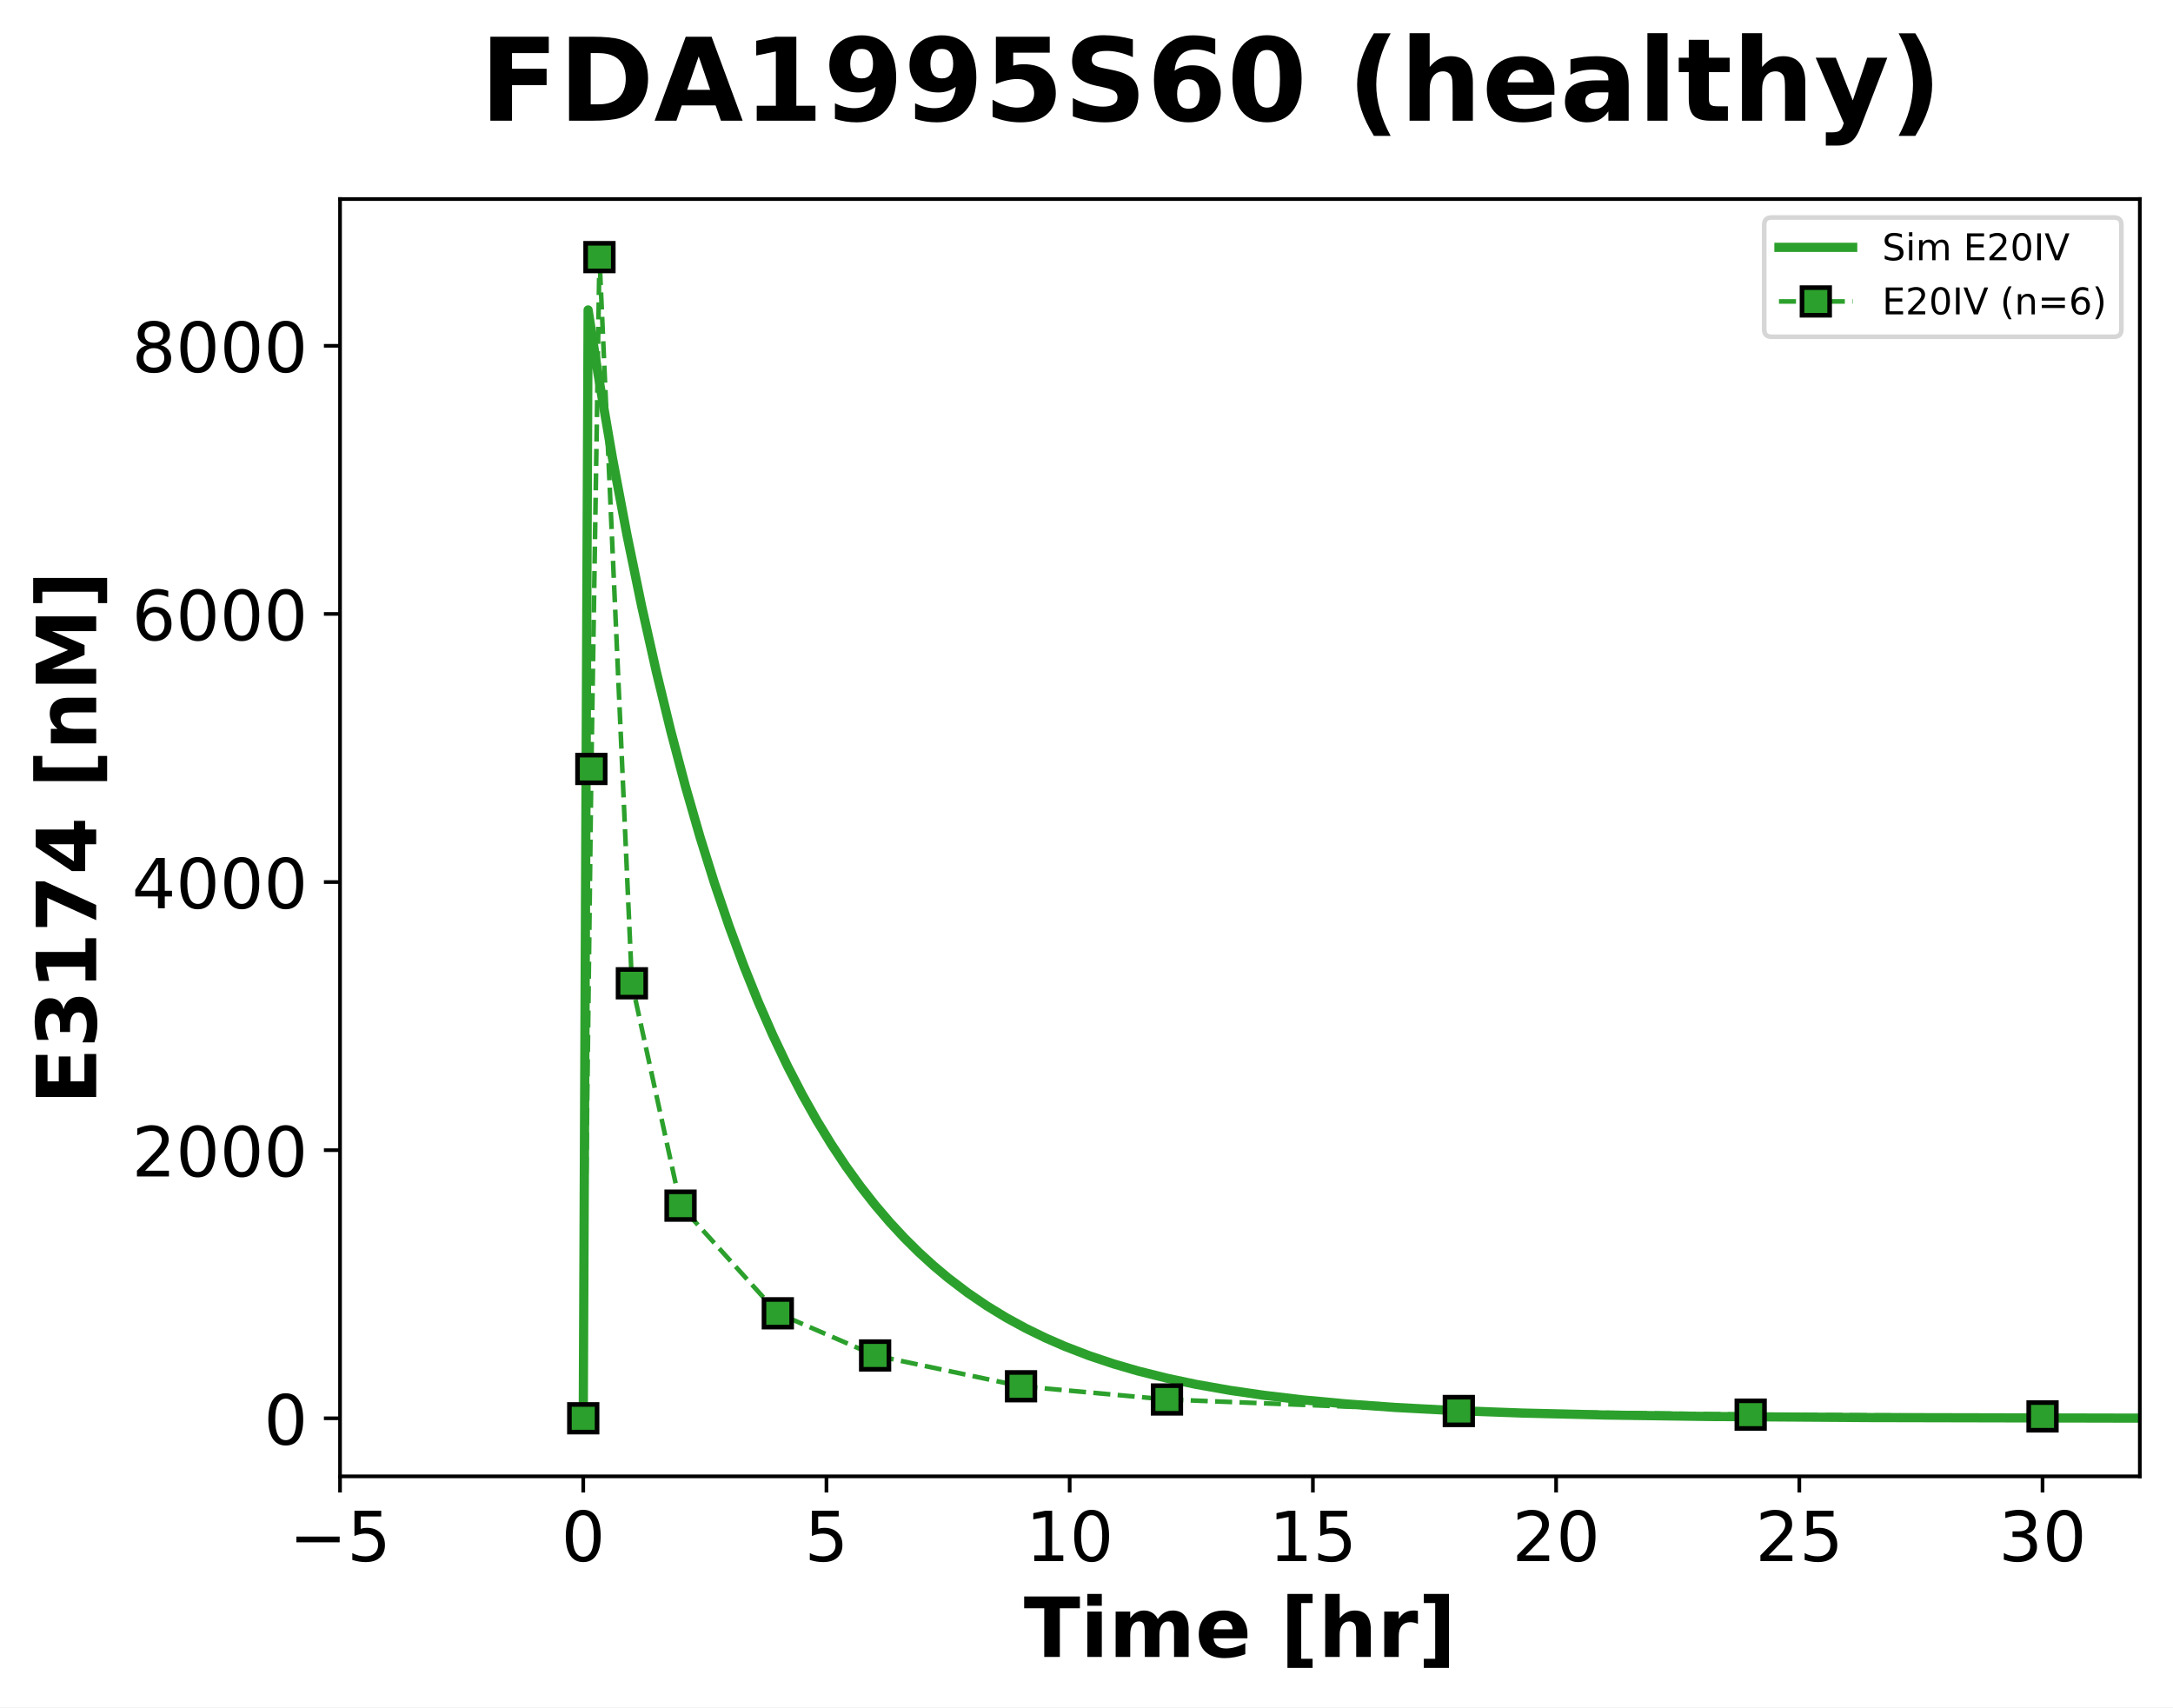
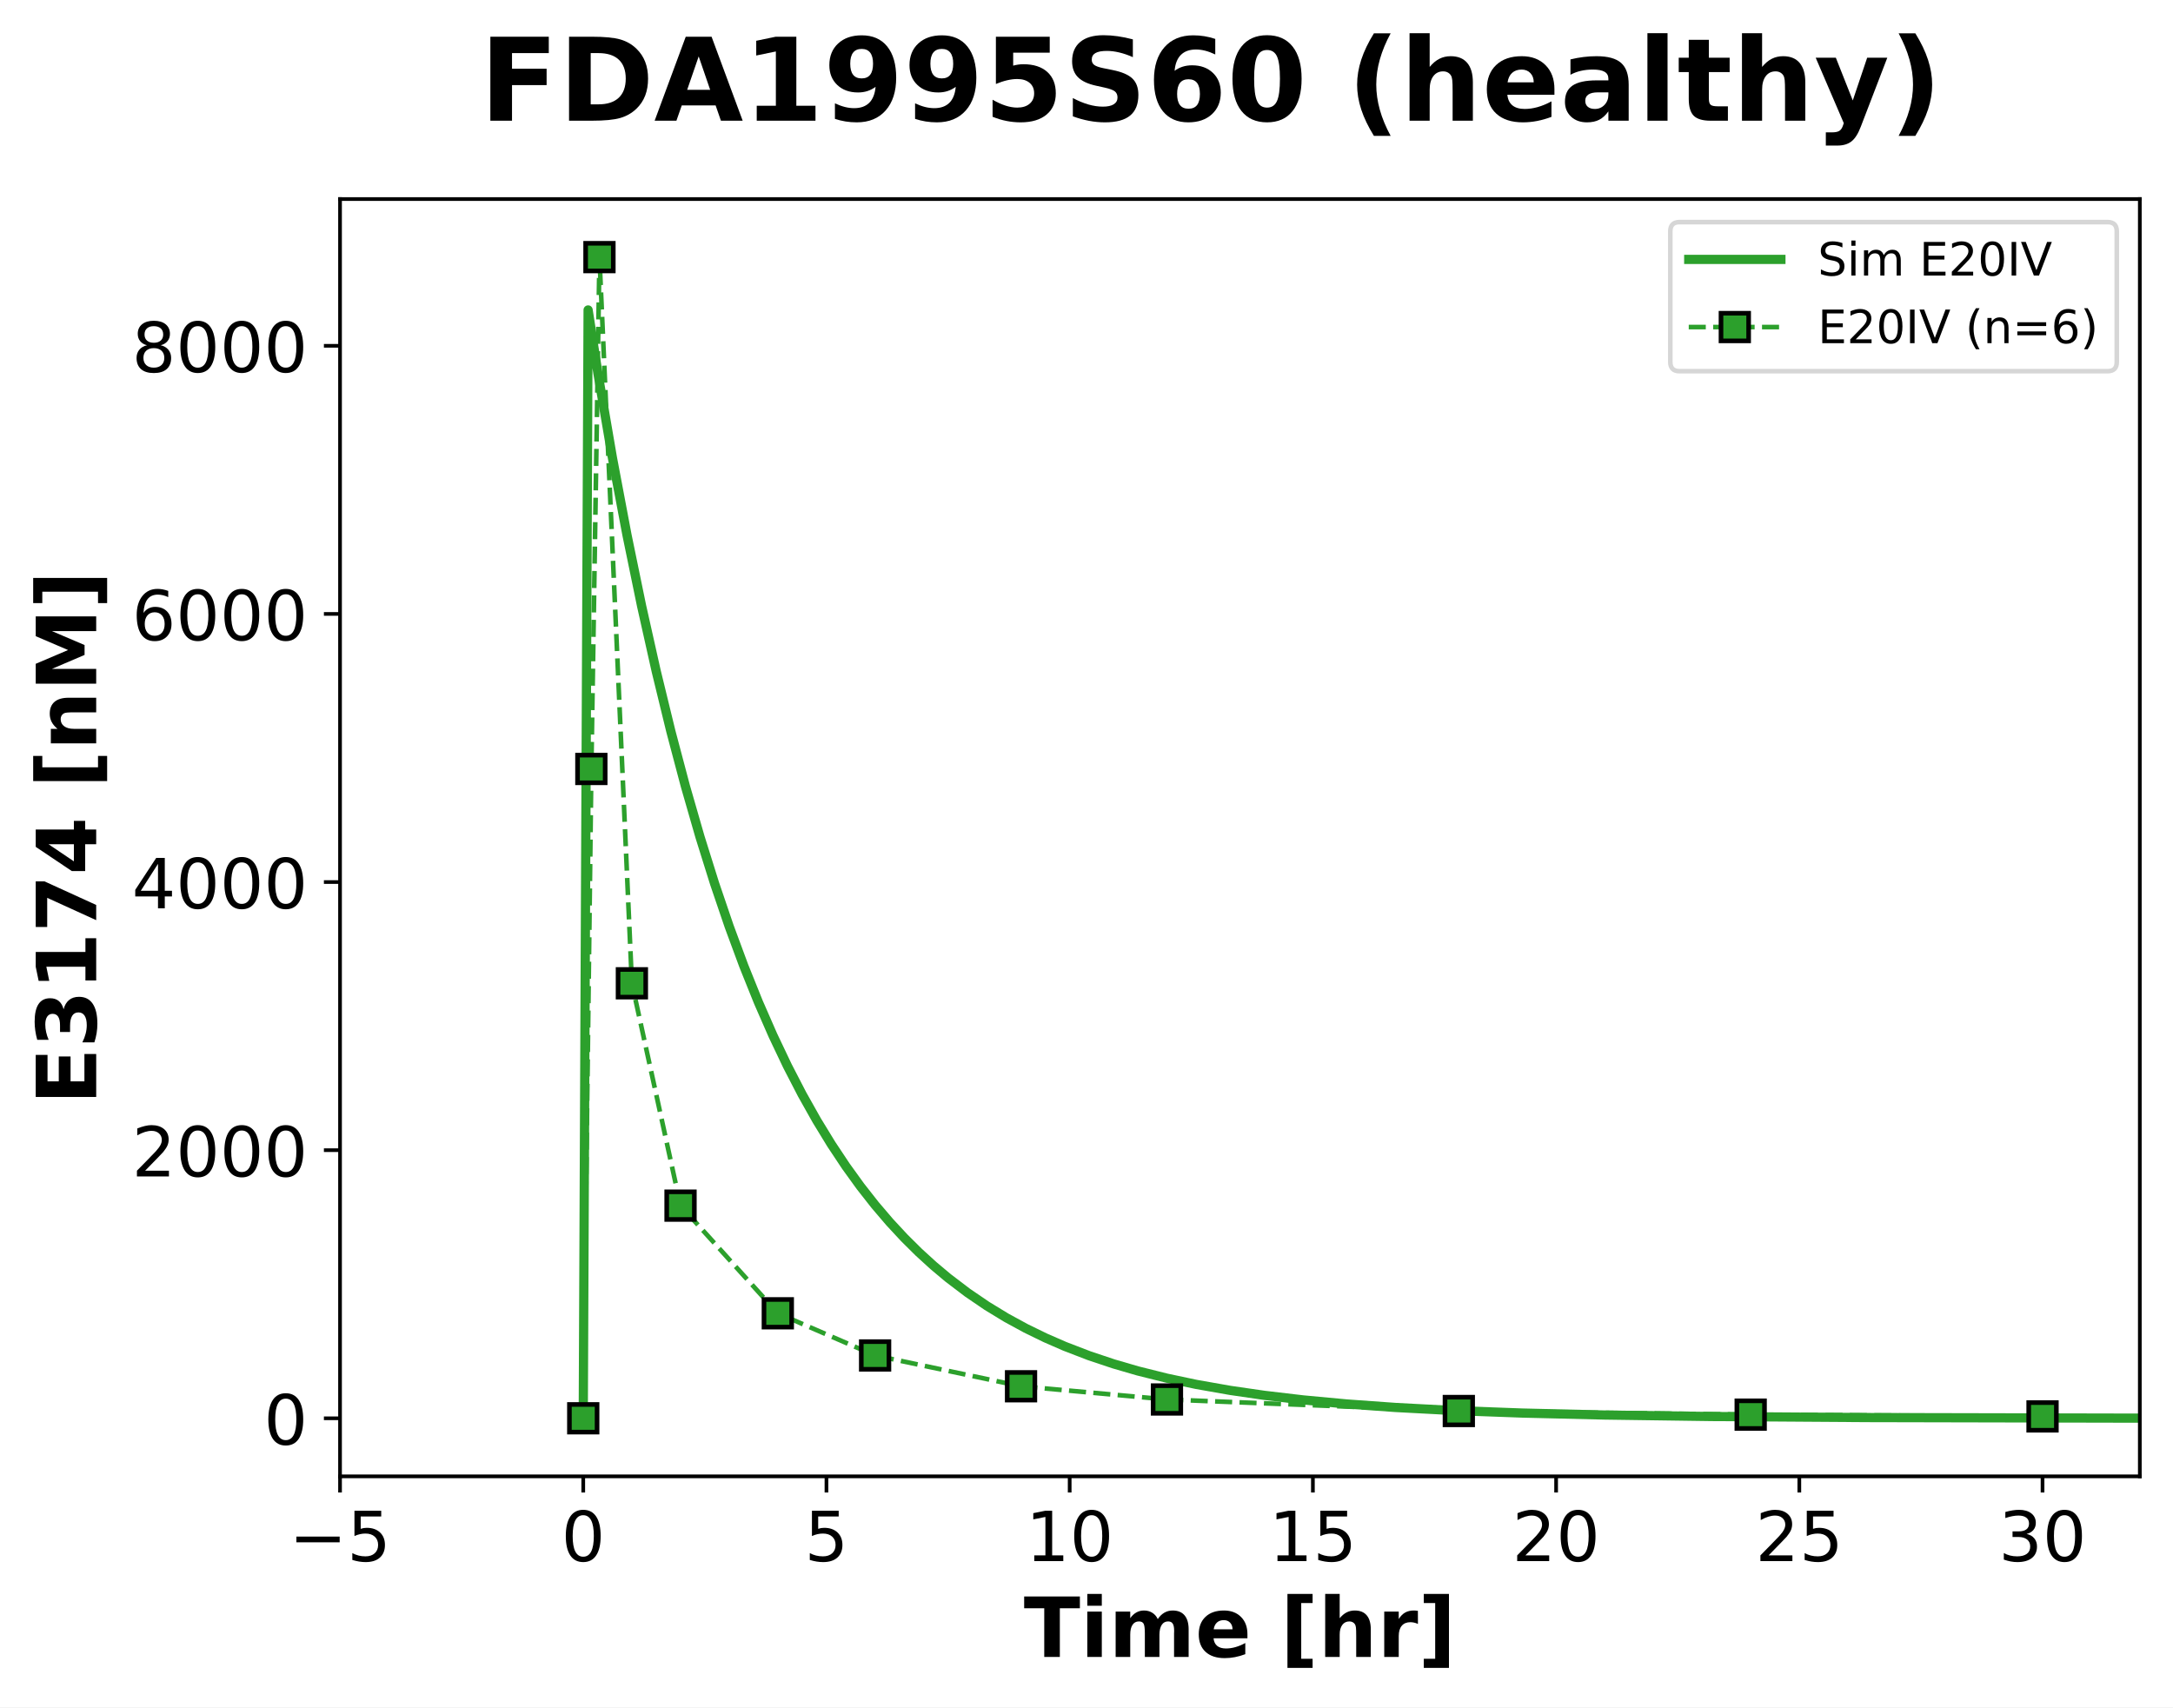
<svg xmlns="http://www.w3.org/2000/svg" xmlns:xlink="http://www.w3.org/1999/xlink" width="471.596pt" height="370.538pt" viewBox="0 0 471.596 370.538" version="1.1">
  <defs>
    <style type="text/css">*{stroke-linejoin: round; stroke-linecap: butt}</style>
  </defs>
  <g id="figure_1">
    <g id="patch_1">
      <path d="M 0 370.538  L 471.596 370.538  L 471.596 0  L 0 0  z " style="fill: #ffffff" />
    </g>
    <g id="axes_1">
      <g id="patch_2">
        <path d="M 73.796 320.4  L 464.396 320.4  L 464.396 43.2  L 73.796 43.2  z " style="fill: #ffffff" />
      </g>
      <g id="matplotlib.axis_1">
        <g id="xtick_1">
          <g id="line2d_1">
            <defs>
-               <path id="mca0efa3eff" d="M 0 0  L 0 3.5  " style="stroke: #000000; stroke-width: 0.8" />
-             </defs>
-             <g>
-               <use xlink:href="#mca0efa3eff" x="73.796" y="320.4" style="stroke: #000000; stroke-width: 0.8" />
+               <path id="m8600e0902e" d="M 0 0  L 0 3.5  " style="stroke: #000000; stroke-width: 0.8" />
+             </defs>
+             <g>
+               <use xlink:href="#m8600e0902e" x="73.796" y="320.4" style="stroke: #000000; stroke-width: 0.8" />
            </g>
          </g>
          <g id="text_1">
            <g transform="translate(62.73898 338.7977) scale(0.15 -0.15)">
              <defs>
                <path id="DejaVuSans-2212" d="M 678 2272  L 4684 2272  L 4684 1741  L 678 1741  L 678 2272  z " transform="scale(0.015625)" />
                <path id="DejaVuSans-35" d="M 691 4666  L 3169 4666  L 3169 4134  L 1269 4134  L 1269 2991  Q 1406 3038 1543 3061  Q 1681 3084 1819 3084  Q 2600 3084 3056 2656  Q 3513 2228 3513 1497  Q 3513 744 3044 326  Q 2575 -91 1722 -91  Q 1428 -91 1123 -41  Q 819 9 494 109  L 494 744  Q 775 591 1075 516  Q 1375 441 1709 441  Q 2250 441 2565 725  Q 2881 1009 2881 1497  Q 2881 1984 2565 2268  Q 2250 2553 1709 2553  Q 1456 2553 1204 2497  Q 953 2441 691 2322  L 691 4666  z " transform="scale(0.015625)" />
              </defs>
              <use xlink:href="#DejaVuSans-2212" />
              <use xlink:href="#DejaVuSans-35" transform="translate(83.78906 0)" />
            </g>
          </g>
        </g>
        <g id="xtick_2">
          <g id="line2d_2">
            <g>
-               <use xlink:href="#mca0efa3eff" x="126.579" y="320.4" style="stroke: #000000; stroke-width: 0.8" />
+               <use xlink:href="#m8600e0902e" x="126.579" y="320.4" style="stroke: #000000; stroke-width: 0.8" />
            </g>
          </g>
          <g id="text_2">
            <g transform="translate(121.8075 338.7977) scale(0.15 -0.15)">
              <defs>
                <path id="DejaVuSans-30" d="M 2034 4250  Q 1547 4250 1301 3770  Q 1056 3291 1056 2328  Q 1056 1369 1301 889  Q 1547 409 2034 409  Q 2525 409 2770 889  Q 3016 1369 3016 2328  Q 3016 3291 2770 3770  Q 2525 4250 2034 4250  z M 2034 4750  Q 2819 4750 3233 4129  Q 3647 3509 3647 2328  Q 3647 1150 3233 529  Q 2819 -91 2034 -91  Q 1250 -91 836 529  Q 422 1150 422 2328  Q 422 3509 836 4129  Q 1250 4750 2034 4750  z " transform="scale(0.015625)" />
              </defs>
              <use xlink:href="#DejaVuSans-30" />
            </g>
          </g>
        </g>
        <g id="xtick_3">
          <g id="line2d_3">
            <g>
-               <use xlink:href="#mca0efa3eff" x="179.363" y="320.4" style="stroke: #000000; stroke-width: 0.8" />
+               <use xlink:href="#m8600e0902e" x="179.363" y="320.4" style="stroke: #000000; stroke-width: 0.8" />
            </g>
          </g>
          <g id="text_3">
            <g transform="translate(174.5913 338.7977) scale(0.15 -0.15)">
              <use xlink:href="#DejaVuSans-35" />
            </g>
          </g>
        </g>
        <g id="xtick_4">
          <g id="line2d_4">
            <g>
-               <use xlink:href="#mca0efa3eff" x="232.147" y="320.4" style="stroke: #000000; stroke-width: 0.8" />
+               <use xlink:href="#m8600e0902e" x="232.147" y="320.4" style="stroke: #000000; stroke-width: 0.8" />
            </g>
          </g>
          <g id="text_4">
            <g transform="translate(222.6032 338.7977) scale(0.15 -0.15)">
              <defs>
                <path id="DejaVuSans-31" d="M 794 531  L 1825 531  L 1825 4091  L 703 3866  L 703 4441  L 1819 4666  L 2450 4666  L 2450 531  L 3481 531  L 3481 0  L 794 0  L 794 531  z " transform="scale(0.015625)" />
              </defs>
              <use xlink:href="#DejaVuSans-31" />
              <use xlink:href="#DejaVuSans-30" transform="translate(63.62305 0)" />
            </g>
          </g>
        </g>
        <g id="xtick_5">
          <g id="line2d_5">
            <g>
-               <use xlink:href="#mca0efa3eff" x="284.931" y="320.4" style="stroke: #000000; stroke-width: 0.8" />
+               <use xlink:href="#m8600e0902e" x="284.931" y="320.4" style="stroke: #000000; stroke-width: 0.8" />
            </g>
          </g>
          <g id="text_5">
            <g transform="translate(275.387 338.7977) scale(0.15 -0.15)">
              <use xlink:href="#DejaVuSans-31" />
              <use xlink:href="#DejaVuSans-35" transform="translate(63.62305 0)" />
            </g>
          </g>
        </g>
        <g id="xtick_6">
          <g id="line2d_6">
            <g>
-               <use xlink:href="#mca0efa3eff" x="337.715" y="320.4" style="stroke: #000000; stroke-width: 0.8" />
+               <use xlink:href="#m8600e0902e" x="337.715" y="320.4" style="stroke: #000000; stroke-width: 0.8" />
            </g>
          </g>
          <g id="text_6">
            <g transform="translate(328.1708 338.7977) scale(0.15 -0.15)">
              <defs>
                <path id="DejaVuSans-32" d="M 1228 531  L 3431 531  L 3431 0  L 469 0  L 469 531  Q 828 903 1448 1529  Q 2069 2156 2228 2338  Q 2531 2678 2651 2914  Q 2772 3150 2772 3378  Q 2772 3750 2511 3984  Q 2250 4219 1831 4219  Q 1534 4219 1204 4116  Q 875 4013 500 3803  L 500 4441  Q 881 4594 1212 4672  Q 1544 4750 1819 4750  Q 2544 4750 2975 4387  Q 3406 4025 3406 3419  Q 3406 3131 3298 2873  Q 3191 2616 2906 2266  Q 2828 2175 2409 1742  Q 1991 1309 1228 531  z " transform="scale(0.015625)" />
              </defs>
              <use xlink:href="#DejaVuSans-32" />
              <use xlink:href="#DejaVuSans-30" transform="translate(63.62305 0)" />
            </g>
          </g>
        </g>
        <g id="xtick_7">
          <g id="line2d_7">
            <g>
-               <use xlink:href="#mca0efa3eff" x="390.498" y="320.4" style="stroke: #000000; stroke-width: 0.8" />
+               <use xlink:href="#m8600e0902e" x="390.498" y="320.4" style="stroke: #000000; stroke-width: 0.8" />
            </g>
          </g>
          <g id="text_7">
            <g transform="translate(380.9546 338.7977) scale(0.15 -0.15)">
              <use xlink:href="#DejaVuSans-32" />
              <use xlink:href="#DejaVuSans-35" transform="translate(63.62305 0)" />
            </g>
          </g>
        </g>
        <g id="xtick_8">
          <g id="line2d_8">
            <g>
-               <use xlink:href="#mca0efa3eff" x="443.282" y="320.4" style="stroke: #000000; stroke-width: 0.8" />
+               <use xlink:href="#m8600e0902e" x="443.282" y="320.4" style="stroke: #000000; stroke-width: 0.8" />
            </g>
          </g>
          <g id="text_8">
            <g transform="translate(433.7384 338.7977) scale(0.15 -0.15)">
              <defs>
                <path id="DejaVuSans-33" d="M 2597 2516  Q 3050 2419 3304 2112  Q 3559 1806 3559 1356  Q 3559 666 3084 287  Q 2609 -91 1734 -91  Q 1441 -91 1130 -33  Q 819 25 488 141  L 488 750  Q 750 597 1062 519  Q 1375 441 1716 441  Q 2309 441 2620 675  Q 2931 909 2931 1356  Q 2931 1769 2642 2001  Q 2353 2234 1838 2234  L 1294 2234  L 1294 2753  L 1863 2753  Q 2328 2753 2575 2939  Q 2822 3125 2822 3475  Q 2822 3834 2567 4026  Q 2313 4219 1838 4219  Q 1578 4219 1281 4162  Q 984 4106 628 3988  L 628 4550  Q 988 4650 1302 4700  Q 1616 4750 1894 4750  Q 2613 4750 3031 4423  Q 3450 4097 3450 3541  Q 3450 3153 3228 2886  Q 3006 2619 2597 2516  z " transform="scale(0.015625)" />
              </defs>
              <use xlink:href="#DejaVuSans-33" />
              <use xlink:href="#DejaVuSans-30" transform="translate(63.62305 0)" />
            </g>
          </g>
        </g>
        <g id="text_9">
          <g transform="translate(222.1831 359.5944) scale(0.18 -0.18)">
            <defs>
              <path id="DejaVuSans-Bold-54" d="M 31 4666  L 4331 4666  L 4331 3756  L 2784 3756  L 2784 0  L 1581 0  L 1581 3756  L 31 3756  L 31 4666  z " transform="scale(0.015625)" />
              <path id="DejaVuSans-Bold-69" d="M 538 3500  L 1656 3500  L 1656 0  L 538 0  L 538 3500  z M 538 4863  L 1656 4863  L 1656 3950  L 538 3950  L 538 4863  z " transform="scale(0.015625)" />
              <path id="DejaVuSans-Bold-6d" d="M 3781 2919  Q 3994 3244 4286 3414  Q 4578 3584 4928 3584  Q 5531 3584 5847 3212  Q 6163 2841 6163 2131  L 6163 0  L 5038 0  L 5038 1825  Q 5041 1866 5042 1909  Q 5044 1953 5044 2034  Q 5044 2406 4934 2573  Q 4825 2741 4581 2741  Q 4263 2741 4089 2478  Q 3916 2216 3909 1719  L 3909 0  L 2784 0  L 2784 1825  Q 2784 2406 2684 2573  Q 2584 2741 2328 2741  Q 2006 2741 1831 2477  Q 1656 2213 1656 1722  L 1656 0  L 531 0  L 531 3500  L 1656 3500  L 1656 2988  Q 1863 3284 2130 3434  Q 2397 3584 2719 3584  Q 3081 3584 3359 3409  Q 3638 3234 3781 2919  z " transform="scale(0.015625)" />
              <path id="DejaVuSans-Bold-65" d="M 4031 1759  L 4031 1441  L 1416 1441  Q 1456 1047 1700 850  Q 1944 653 2381 653  Q 2734 653 3104 758  Q 3475 863 3866 1075  L 3866 213  Q 3469 63 3072 -14  Q 2675 -91 2278 -91  Q 1328 -91 801 392  Q 275 875 275 1747  Q 275 2603 792 3093  Q 1309 3584 2216 3584  Q 3041 3584 3536 3087  Q 4031 2591 4031 1759  z M 2881 2131  Q 2881 2450 2695 2645  Q 2509 2841 2209 2841  Q 1884 2841 1681 2658  Q 1478 2475 1428 2131  L 2881 2131  z " transform="scale(0.015625)" />
              <path id="DejaVuSans-Bold-20" transform="scale(0.015625)" />
              <path id="DejaVuSans-Bold-5b" d="M 550 4863  L 2491 4863  L 2491 4159  L 1613 4159  L 1613 -141  L 2491 -141  L 2491 -844  L 550 -844  L 550 4863  z " transform="scale(0.015625)" />
              <path id="DejaVuSans-Bold-68" d="M 4056 2131  L 4056 0  L 2931 0  L 2931 347  L 2931 1625  Q 2931 2084 2911 2256  Q 2891 2428 2841 2509  Q 2775 2619 2662 2680  Q 2550 2741 2406 2741  Q 2056 2741 1856 2470  Q 1656 2200 1656 1722  L 1656 0  L 538 0  L 538 4863  L 1656 4863  L 1656 2988  Q 1909 3294 2193 3439  Q 2478 3584 2822 3584  Q 3428 3584 3742 3212  Q 4056 2841 4056 2131  z " transform="scale(0.015625)" />
              <path id="DejaVuSans-Bold-72" d="M 3138 2547  Q 2991 2616 2845 2648  Q 2700 2681 2553 2681  Q 2122 2681 1889 2404  Q 1656 2128 1656 1613  L 1656 0  L 538 0  L 538 3500  L 1656 3500  L 1656 2925  Q 1872 3269 2151 3426  Q 2431 3584 2822 3584  Q 2878 3584 2943 3579  Q 3009 3575 3134 3559  L 3138 2547  z " transform="scale(0.015625)" />
              <path id="DejaVuSans-Bold-5d" d="M 2375 -844  L 434 -844  L 434 -141  L 1313 -141  L 1313 4159  L 434 4159  L 434 4863  L 2375 4863  L 2375 -844  z " transform="scale(0.015625)" />
            </defs>
            <use xlink:href="#DejaVuSans-Bold-54" />
            <use xlink:href="#DejaVuSans-Bold-69" transform="translate(68.21289 0)" />
            <use xlink:href="#DejaVuSans-Bold-6d" transform="translate(102.4902 0)" />
            <use xlink:href="#DejaVuSans-Bold-65" transform="translate(206.6895 0)" />
            <use xlink:href="#DejaVuSans-Bold-20" transform="translate(274.5117 0)" />
            <use xlink:href="#DejaVuSans-Bold-5b" transform="translate(309.3262 0)" />
            <use xlink:href="#DejaVuSans-Bold-68" transform="translate(355.0293 0)" />
            <use xlink:href="#DejaVuSans-Bold-72" transform="translate(426.2207 0)" />
            <use xlink:href="#DejaVuSans-Bold-5d" transform="translate(475.5371 0)" />
          </g>
        </g>
      </g>
      <g id="matplotlib.axis_2">
        <g id="ytick_1">
          <g id="line2d_9">
            <defs>
-               <path id="m6cb254ac04" d="M 0 0  L -3.5 0  " style="stroke: #000000; stroke-width: 0.8" />
-             </defs>
-             <g>
-               <use xlink:href="#m6cb254ac04" x="73.796" y="307.8" style="stroke: #000000; stroke-width: 0.8" />
+               <path id="m97de0de915" d="M 0 0  L -3.5 0  " style="stroke: #000000; stroke-width: 0.8" />
+             </defs>
+             <g>
+               <use xlink:href="#m97de0de915" x="73.796" y="307.8" style="stroke: #000000; stroke-width: 0.8" />
            </g>
          </g>
          <g id="text_10">
            <g transform="translate(57.25187 313.4988) scale(0.15 -0.15)">
              <use xlink:href="#DejaVuSans-30" />
            </g>
          </g>
        </g>
        <g id="ytick_2">
          <g id="line2d_10">
            <g>
-               <use xlink:href="#m6cb254ac04" x="73.796" y="249.612" style="stroke: #000000; stroke-width: 0.8" />
+               <use xlink:href="#m97de0de915" x="73.796" y="249.612" style="stroke: #000000; stroke-width: 0.8" />
            </g>
          </g>
          <g id="text_11">
            <g transform="translate(28.62063 255.3108) scale(0.15 -0.15)">
              <use xlink:href="#DejaVuSans-32" />
              <use xlink:href="#DejaVuSans-30" transform="translate(63.62305 0)" />
              <use xlink:href="#DejaVuSans-30" transform="translate(127.2461 0)" />
              <use xlink:href="#DejaVuSans-30" transform="translate(190.8691 0)" />
            </g>
          </g>
        </g>
        <g id="ytick_3">
          <g id="line2d_11">
            <g>
-               <use xlink:href="#m6cb254ac04" x="73.796" y="191.424" style="stroke: #000000; stroke-width: 0.8" />
+               <use xlink:href="#m97de0de915" x="73.796" y="191.424" style="stroke: #000000; stroke-width: 0.8" />
            </g>
          </g>
          <g id="text_12">
            <g transform="translate(28.62063 197.1228) scale(0.15 -0.15)">
              <defs>
                <path id="DejaVuSans-34" d="M 2419 4116  L 825 1625  L 2419 1625  L 2419 4116  z M 2253 4666  L 3047 4666  L 3047 1625  L 3713 1625  L 3713 1100  L 3047 1100  L 3047 0  L 2419 0  L 2419 1100  L 313 1100  L 313 1709  L 2253 4666  z " transform="scale(0.015625)" />
              </defs>
              <use xlink:href="#DejaVuSans-34" />
              <use xlink:href="#DejaVuSans-30" transform="translate(63.62305 0)" />
              <use xlink:href="#DejaVuSans-30" transform="translate(127.2461 0)" />
              <use xlink:href="#DejaVuSans-30" transform="translate(190.8691 0)" />
            </g>
          </g>
        </g>
        <g id="ytick_4">
          <g id="line2d_12">
            <g>
-               <use xlink:href="#m6cb254ac04" x="73.796" y="133.236" style="stroke: #000000; stroke-width: 0.8" />
+               <use xlink:href="#m97de0de915" x="73.796" y="133.236" style="stroke: #000000; stroke-width: 0.8" />
            </g>
          </g>
          <g id="text_13">
            <g transform="translate(28.62063 138.9348) scale(0.15 -0.15)">
              <defs>
                <path id="DejaVuSans-36" d="M 2113 2584  Q 1688 2584 1439 2293  Q 1191 2003 1191 1497  Q 1191 994 1439 701  Q 1688 409 2113 409  Q 2538 409 2786 701  Q 3034 994 3034 1497  Q 3034 2003 2786 2293  Q 2538 2584 2113 2584  z M 3366 4563  L 3366 3988  Q 3128 4100 2886 4159  Q 2644 4219 2406 4219  Q 1781 4219 1451 3797  Q 1122 3375 1075 2522  Q 1259 2794 1537 2939  Q 1816 3084 2150 3084  Q 2853 3084 3261 2657  Q 3669 2231 3669 1497  Q 3669 778 3244 343  Q 2819 -91 2113 -91  Q 1303 -91 875 529  Q 447 1150 447 2328  Q 447 3434 972 4092  Q 1497 4750 2381 4750  Q 2619 4750 2861 4703  Q 3103 4656 3366 4563  z " transform="scale(0.015625)" />
              </defs>
              <use xlink:href="#DejaVuSans-36" />
              <use xlink:href="#DejaVuSans-30" transform="translate(63.62305 0)" />
              <use xlink:href="#DejaVuSans-30" transform="translate(127.2461 0)" />
              <use xlink:href="#DejaVuSans-30" transform="translate(190.8691 0)" />
            </g>
          </g>
        </g>
        <g id="ytick_5">
          <g id="line2d_13">
            <g>
-               <use xlink:href="#m6cb254ac04" x="73.796" y="75.048" style="stroke: #000000; stroke-width: 0.8" />
+               <use xlink:href="#m97de0de915" x="73.796" y="75.048" style="stroke: #000000; stroke-width: 0.8" />
            </g>
          </g>
          <g id="text_14">
            <g transform="translate(28.62063 80.74683) scale(0.15 -0.15)">
              <defs>
                <path id="DejaVuSans-38" d="M 2034 2216  Q 1584 2216 1326 1975  Q 1069 1734 1069 1313  Q 1069 891 1326 650  Q 1584 409 2034 409  Q 2484 409 2743 651  Q 3003 894 3003 1313  Q 3003 1734 2745 1975  Q 2488 2216 2034 2216  z M 1403 2484  Q 997 2584 770 2862  Q 544 3141 544 3541  Q 544 4100 942 4425  Q 1341 4750 2034 4750  Q 2731 4750 3128 4425  Q 3525 4100 3525 3541  Q 3525 3141 3298 2862  Q 3072 2584 2669 2484  Q 3125 2378 3379 2068  Q 3634 1759 3634 1313  Q 3634 634 3220 271  Q 2806 -91 2034 -91  Q 1263 -91 848 271  Q 434 634 434 1313  Q 434 1759 690 2068  Q 947 2378 1403 2484  z M 1172 3481  Q 1172 3119 1398 2916  Q 1625 2713 2034 2713  Q 2441 2713 2670 2916  Q 2900 3119 2900 3481  Q 2900 3844 2670 4047  Q 2441 4250 2034 4250  Q 1625 4250 1398 4047  Q 1172 3844 1172 3481  z " transform="scale(0.015625)" />
              </defs>
              <use xlink:href="#DejaVuSans-38" />
              <use xlink:href="#DejaVuSans-30" transform="translate(63.62305 0)" />
              <use xlink:href="#DejaVuSans-30" transform="translate(127.2461 0)" />
              <use xlink:href="#DejaVuSans-30" transform="translate(190.8691 0)" />
            </g>
          </g>
        </g>
        <g id="text_15">
          <g transform="translate(20.87719 239.7192) rotate(-90) scale(0.18 -0.18)">
            <defs>
              <path id="DejaVuSans-Bold-45" d="M 588 4666  L 3834 4666  L 3834 3756  L 1791 3756  L 1791 2888  L 3713 2888  L 3713 1978  L 1791 1978  L 1791 909  L 3903 909  L 3903 0  L 588 0  L 588 4666  z " transform="scale(0.015625)" />
              <path id="DejaVuSans-Bold-33" d="M 2981 2516  Q 3453 2394 3698 2092  Q 3944 1791 3944 1325  Q 3944 631 3412 270  Q 2881 -91 1863 -91  Q 1503 -91 1142 -33  Q 781 25 428 141  L 428 1069  Q 766 900 1098 814  Q 1431 728 1753 728  Q 2231 728 2486 893  Q 2741 1059 2741 1369  Q 2741 1688 2480 1852  Q 2219 2016 1709 2016  L 1228 2016  L 1228 2791  L 1734 2791  Q 2188 2791 2409 2933  Q 2631 3075 2631 3366  Q 2631 3634 2415 3781  Q 2200 3928 1806 3928  Q 1516 3928 1219 3862  Q 922 3797 628 3669  L 628 4550  Q 984 4650 1334 4700  Q 1684 4750 2022 4750  Q 2931 4750 3382 4451  Q 3834 4153 3834 3553  Q 3834 3144 3618 2883  Q 3403 2622 2981 2516  z " transform="scale(0.015625)" />
              <path id="DejaVuSans-Bold-31" d="M 750 831  L 1813 831  L 1813 3847  L 722 3622  L 722 4441  L 1806 4666  L 2950 4666  L 2950 831  L 4013 831  L 4013 0  L 750 0  L 750 831  z " transform="scale(0.015625)" />
              <path id="DejaVuSans-Bold-37" d="M 428 4666  L 3944 4666  L 3944 3988  L 2125 0  L 953 0  L 2675 3781  L 428 3781  L 428 4666  z " transform="scale(0.015625)" />
              <path id="DejaVuSans-Bold-34" d="M 2356 3675  L 1038 1722  L 2356 1722  L 2356 3675  z M 2156 4666  L 3494 4666  L 3494 1722  L 4159 1722  L 4159 850  L 3494 850  L 3494 0  L 2356 0  L 2356 850  L 288 850  L 288 1881  L 2156 4666  z " transform="scale(0.015625)" />
              <path id="DejaVuSans-Bold-6e" d="M 4056 2131  L 4056 0  L 2931 0  L 2931 347  L 2931 1631  Q 2931 2084 2911 2256  Q 2891 2428 2841 2509  Q 2775 2619 2662 2680  Q 2550 2741 2406 2741  Q 2056 2741 1856 2470  Q 1656 2200 1656 1722  L 1656 0  L 538 0  L 538 3500  L 1656 3500  L 1656 2988  Q 1909 3294 2193 3439  Q 2478 3584 2822 3584  Q 3428 3584 3742 3212  Q 4056 2841 4056 2131  z " transform="scale(0.015625)" />
              <path id="DejaVuSans-Bold-4d" d="M 588 4666  L 2119 4666  L 3181 2169  L 4250 4666  L 5778 4666  L 5778 0  L 4641 0  L 4641 3413  L 3566 897  L 2803 897  L 1728 3413  L 1728 0  L 588 0  L 588 4666  z " transform="scale(0.015625)" />
            </defs>
            <use xlink:href="#DejaVuSans-Bold-45" />
            <use xlink:href="#DejaVuSans-Bold-33" transform="translate(68.31055 0)" />
            <use xlink:href="#DejaVuSans-Bold-31" transform="translate(137.8906 0)" />
            <use xlink:href="#DejaVuSans-Bold-37" transform="translate(207.4707 0)" />
            <use xlink:href="#DejaVuSans-Bold-34" transform="translate(277.0508 0)" />
            <use xlink:href="#DejaVuSans-Bold-20" transform="translate(346.6309 0)" />
            <use xlink:href="#DejaVuSans-Bold-5b" transform="translate(381.4453 0)" />
            <use xlink:href="#DejaVuSans-Bold-6e" transform="translate(427.1484 0)" />
            <use xlink:href="#DejaVuSans-Bold-4d" transform="translate(498.3398 0)" />
            <use xlink:href="#DejaVuSans-Bold-5d" transform="translate(597.8516 0)" />
          </g>
        </g>
      </g>
      <g id="line2d_14">
-         <path d="M 126.579 307.8  L 127.635 67.265  L 129.746 80.893  L 132.913 99.366  L 136.08 116.146  L 139.248 131.53  L 142.415 145.668  L 145.582 158.669  L 148.749 170.627  L 151.916 181.626  L 155.083 191.743  L 158.25 201.049  L 161.417 209.609  L 164.584 217.482  L 167.751 224.724  L 170.918 231.386  L 174.085 237.513  L 177.252 243.149  L 180.419 248.333  L 183.586 253.101  L 186.753 257.487  L 189.92 261.521  L 193.087 265.232  L 196.254 268.645  L 199.421 271.785  L 202.588 274.673  L 205.755 277.329  L 209.978 280.542  L 214.2 283.417  L 218.423 285.988  L 222.646 288.288  L 226.869 290.346  L 231.091 292.187  L 236.37 294.217  L 241.648 295.983  L 246.926 297.52  L 253.26 299.102  L 259.595 300.441  L 266.984 301.745  L 274.374 302.818  L 282.819 303.813  L 292.32 304.697  L 302.877 305.452  L 315.545 306.119  L 330.325 306.662  L 348.271 307.091  L 371.496 307.416  L 405.278 307.643  L 462.284 307.765  L 465.451 307.768  L 465.451 307.768  " clip-path="url(#pe91d6bd729)" style="fill: none; stroke: #2ca02c; stroke-width: 2; stroke-linecap: square" />
+         <path d="M 126.579 307.8  L 127.635 67.265  L 129.746 80.893  L 132.913 99.366  L 136.08 116.146  L 139.248 131.53  L 142.415 145.668  L 145.582 158.669  L 148.749 170.627  L 151.916 181.626  L 155.083 191.743  L 158.25 201.049  L 161.417 209.609  L 164.584 217.482  L 167.751 224.724  L 170.918 231.386  L 174.085 237.513  L 177.252 243.149  L 180.419 248.333  L 183.586 253.101  L 186.753 257.487  L 189.92 261.521  L 193.087 265.232  L 196.254 268.645  L 199.421 271.785  L 202.588 274.673  L 205.755 277.329  L 209.978 280.542  L 214.2 283.417  L 218.423 285.988  L 222.646 288.288  L 226.869 290.346  L 231.091 292.187  L 236.37 294.217  L 241.648 295.983  L 246.926 297.52  L 253.26 299.102  L 259.595 300.441  L 266.984 301.745  L 274.374 302.818  L 282.819 303.813  L 292.32 304.697  L 302.877 305.452  L 315.545 306.119  L 330.325 306.662  L 348.271 307.091  L 371.496 307.416  L 405.278 307.643  L 462.284 307.765  L 465.451 307.768  L 465.451 307.768  " clip-path="url(#pf6fb1b8fd7)" style="fill: none; stroke: #2ca02c; stroke-width: 2; stroke-linecap: square" />
      </g>
      <g id="line2d_15">
-         <path d="M 126.579 307.8  L 128.339 166.882  L 130.098 55.8  L 137.136 213.396  L 147.693 261.651  L 168.806 285.015  L 189.92 294.165  L 221.59 300.852  L 253.26 303.72  L 316.601 306.22  L 379.942 307.011  L 443.282 307.394  " clip-path="url(#pe91d6bd729)" style="fill: none; stroke-dasharray: 3.7,1.6; stroke-dashoffset: 0; stroke: #2ca02c" />
+         <path d="M 126.579 307.8  L 128.339 166.882  L 130.098 55.8  L 137.136 213.396  L 147.693 261.651  L 168.806 285.015  L 189.92 294.165  L 221.59 300.852  L 253.26 303.72  L 316.601 306.22  L 379.942 307.011  L 443.282 307.394  " clip-path="url(#pf6fb1b8fd7)" style="fill: none; stroke-dasharray: 3.7,1.6; stroke-dashoffset: 0; stroke: #2ca02c" />
        <defs>
-           <path id="m31c4fed494" d="M -3 3  L 3 3  L 3 -3  L -3 -3  z " style="stroke: #000000; stroke-linejoin: miter" />
+           <path id="mb7bfa11a6b" d="M -3 3  L 3 3  L 3 -3  L -3 -3  z " style="stroke: #000000; stroke-linejoin: miter" />
        </defs>
-         <g clip-path="url(#pe91d6bd729)">
-           <use xlink:href="#m31c4fed494" x="126.579" y="307.8" style="fill: #2ca02c; stroke: #000000; stroke-linejoin: miter" />
-           <use xlink:href="#m31c4fed494" x="128.339" y="166.882" style="fill: #2ca02c; stroke: #000000; stroke-linejoin: miter" />
-           <use xlink:href="#m31c4fed494" x="130.098" y="55.8" style="fill: #2ca02c; stroke: #000000; stroke-linejoin: miter" />
-           <use xlink:href="#m31c4fed494" x="137.136" y="213.396" style="fill: #2ca02c; stroke: #000000; stroke-linejoin: miter" />
-           <use xlink:href="#m31c4fed494" x="147.693" y="261.651" style="fill: #2ca02c; stroke: #000000; stroke-linejoin: miter" />
-           <use xlink:href="#m31c4fed494" x="168.806" y="285.015" style="fill: #2ca02c; stroke: #000000; stroke-linejoin: miter" />
-           <use xlink:href="#m31c4fed494" x="189.92" y="294.165" style="fill: #2ca02c; stroke: #000000; stroke-linejoin: miter" />
-           <use xlink:href="#m31c4fed494" x="221.59" y="300.852" style="fill: #2ca02c; stroke: #000000; stroke-linejoin: miter" />
-           <use xlink:href="#m31c4fed494" x="253.26" y="303.72" style="fill: #2ca02c; stroke: #000000; stroke-linejoin: miter" />
-           <use xlink:href="#m31c4fed494" x="316.601" y="306.22" style="fill: #2ca02c; stroke: #000000; stroke-linejoin: miter" />
-           <use xlink:href="#m31c4fed494" x="379.942" y="307.011" style="fill: #2ca02c; stroke: #000000; stroke-linejoin: miter" />
-           <use xlink:href="#m31c4fed494" x="443.282" y="307.394" style="fill: #2ca02c; stroke: #000000; stroke-linejoin: miter" />
+         <g clip-path="url(#pf6fb1b8fd7)">
+           <use xlink:href="#mb7bfa11a6b" x="126.579" y="307.8" style="fill: #2ca02c; stroke: #000000; stroke-linejoin: miter" />
+           <use xlink:href="#mb7bfa11a6b" x="128.339" y="166.882" style="fill: #2ca02c; stroke: #000000; stroke-linejoin: miter" />
+           <use xlink:href="#mb7bfa11a6b" x="130.098" y="55.8" style="fill: #2ca02c; stroke: #000000; stroke-linejoin: miter" />
+           <use xlink:href="#mb7bfa11a6b" x="137.136" y="213.396" style="fill: #2ca02c; stroke: #000000; stroke-linejoin: miter" />
+           <use xlink:href="#mb7bfa11a6b" x="147.693" y="261.651" style="fill: #2ca02c; stroke: #000000; stroke-linejoin: miter" />
+           <use xlink:href="#mb7bfa11a6b" x="168.806" y="285.015" style="fill: #2ca02c; stroke: #000000; stroke-linejoin: miter" />
+           <use xlink:href="#mb7bfa11a6b" x="189.92" y="294.165" style="fill: #2ca02c; stroke: #000000; stroke-linejoin: miter" />
+           <use xlink:href="#mb7bfa11a6b" x="221.59" y="300.852" style="fill: #2ca02c; stroke: #000000; stroke-linejoin: miter" />
+           <use xlink:href="#mb7bfa11a6b" x="253.26" y="303.72" style="fill: #2ca02c; stroke: #000000; stroke-linejoin: miter" />
+           <use xlink:href="#mb7bfa11a6b" x="316.601" y="306.22" style="fill: #2ca02c; stroke: #000000; stroke-linejoin: miter" />
+           <use xlink:href="#mb7bfa11a6b" x="379.942" y="307.011" style="fill: #2ca02c; stroke: #000000; stroke-linejoin: miter" />
+           <use xlink:href="#mb7bfa11a6b" x="443.282" y="307.394" style="fill: #2ca02c; stroke: #000000; stroke-linejoin: miter" />
        </g>
      </g>
      <g id="patch_3">
        <path d="M 73.796 320.4  L 73.796 43.2  " style="fill: none; stroke: #000000; stroke-width: 0.8; stroke-linejoin: miter; stroke-linecap: square" />
      </g>
      <g id="patch_4">
        <path d="M 464.396 320.4  L 464.396 43.2  " style="fill: none; stroke: #000000; stroke-width: 0.8; stroke-linejoin: miter; stroke-linecap: square" />
      </g>
      <g id="patch_5">
        <path d="M 73.796 320.4  L 464.396 320.4  " style="fill: none; stroke: #000000; stroke-width: 0.8; stroke-linejoin: miter; stroke-linecap: square" />
      </g>
      <g id="patch_6">
        <path d="M 73.796 43.2  L 464.396 43.2  " style="fill: none; stroke: #000000; stroke-width: 0.8; stroke-linejoin: miter; stroke-linecap: square" />
      </g>
      <g id="legend_1">
        <g id="patch_7">
-           <path d="M 384.479 73.085  L 458.796 73.085  Q 460.396 73.085 460.396 71.485  L 460.396 48.8  Q 460.396 47.2 458.796 47.2  L 384.479 47.2  Q 382.879 47.2 382.879 48.8  L 382.879 71.485  Q 382.879 73.085 384.479 73.085  z " style="fill: #ffffff; opacity: 0.8; stroke: #cccccc; stroke-linejoin: miter" />
+           <path d="M 364.5 80.556  L 457.396 80.556  Q 459.396 80.556 459.396 78.556  L 459.396 50.2  Q 459.396 48.2 457.396 48.2  L 364.5 48.2  Q 362.5 48.2 362.5 50.2  L 362.5 78.556  Q 362.5 80.556 364.5 80.556  z " style="fill: #ffffff; opacity: 0.8; stroke: #cccccc; stroke-linejoin: miter" />
        </g>
        <g id="line2d_16">
-           <path d="M 386.079 53.679  L 402.079 53.679  " style="fill: none; stroke: #2ca02c; stroke-width: 2; stroke-linecap: square" />
+           <path d="M 366.5 56.298  L 386.5 56.298  " style="fill: none; stroke: #2ca02c; stroke-width: 2; stroke-linecap: square" />
        </g>
        <g id="line2d_17" />
        <g id="text_16">
-           <g transform="translate(408.4794 56.47875) scale(0.08 -0.08)">
+           <g transform="translate(394.5003 59.79844) scale(0.1 -0.1)">
            <defs>
              <path id="DejaVuSans-53" d="M 3425 4513  L 3425 3897  Q 3066 4069 2747 4153  Q 2428 4238 2131 4238  Q 1616 4238 1336 4038  Q 1056 3838 1056 3469  Q 1056 3159 1242 3001  Q 1428 2844 1947 2747  L 2328 2669  Q 3034 2534 3370 2195  Q 3706 1856 3706 1288  Q 3706 609 3251 259  Q 2797 -91 1919 -91  Q 1588 -91 1214 -16  Q 841 59 441 206  L 441 856  Q 825 641 1194 531  Q 1563 422 1919 422  Q 2459 422 2753 634  Q 3047 847 3047 1241  Q 3047 1584 2836 1778  Q 2625 1972 2144 2069  L 1759 2144  Q 1053 2284 737 2584  Q 422 2884 422 3419  Q 422 4038 858 4394  Q 1294 4750 2059 4750  Q 2388 4750 2728 4690  Q 3069 4631 3425 4513  z " transform="scale(0.015625)" />
              <path id="DejaVuSans-69" d="M 603 3500  L 1178 3500  L 1178 0  L 603 0  L 603 3500  z M 603 4863  L 1178 4863  L 1178 4134  L 603 4134  L 603 4863  z " transform="scale(0.015625)" />
              <path id="DejaVuSans-6d" d="M 3328 2828  Q 3544 3216 3844 3400  Q 4144 3584 4550 3584  Q 5097 3584 5394 3201  Q 5691 2819 5691 2113  L 5691 0  L 5113 0  L 5113 2094  Q 5113 2597 4934 2840  Q 4756 3084 4391 3084  Q 3944 3084 3684 2787  Q 3425 2491 3425 1978  L 3425 0  L 2847 0  L 2847 2094  Q 2847 2600 2669 2842  Q 2491 3084 2119 3084  Q 1678 3084 1418 2786  Q 1159 2488 1159 1978  L 1159 0  L 581 0  L 581 3500  L 1159 3500  L 1159 2956  Q 1356 3278 1631 3431  Q 1906 3584 2284 3584  Q 2666 3584 2933 3390  Q 3200 3197 3328 2828  z " transform="scale(0.015625)" />
              <path id="DejaVuSans-20" transform="scale(0.015625)" />
              <path id="DejaVuSans-45" d="M 628 4666  L 3578 4666  L 3578 4134  L 1259 4134  L 1259 2753  L 3481 2753  L 3481 2222  L 1259 2222  L 1259 531  L 3634 531  L 3634 0  L 628 0  L 628 4666  z " transform="scale(0.015625)" />
              <path id="DejaVuSans-49" d="M 628 4666  L 1259 4666  L 1259 0  L 628 0  L 628 4666  z " transform="scale(0.015625)" />
              <path id="DejaVuSans-56" d="M 1831 0  L 50 4666  L 709 4666  L 2188 738  L 3669 4666  L 4325 4666  L 2547 0  L 1831 0  z " transform="scale(0.015625)" />
            </defs>
            <use xlink:href="#DejaVuSans-53" />
            <use xlink:href="#DejaVuSans-69" transform="translate(63.47656 0)" />
            <use xlink:href="#DejaVuSans-6d" transform="translate(91.25977 0)" />
            <use xlink:href="#DejaVuSans-20" transform="translate(188.6719 0)" />
            <use xlink:href="#DejaVuSans-45" transform="translate(220.459 0)" />
            <use xlink:href="#DejaVuSans-32" transform="translate(283.6426 0)" />
            <use xlink:href="#DejaVuSans-30" transform="translate(347.2656 0)" />
            <use xlink:href="#DejaVuSans-49" transform="translate(410.8887 0)" />
            <use xlink:href="#DejaVuSans-56" transform="translate(440.3809 0)" />
          </g>
        </g>
        <g id="line2d_18">
-           <path d="M 386.079 65.421  L 402.079 65.421  " style="fill: none; stroke-dasharray: 3.7,1.6; stroke-dashoffset: 0; stroke: #2ca02c" />
+           <path d="M 366.5 70.977  L 386.5 70.977  " style="fill: none; stroke-dasharray: 3.7,1.6; stroke-dashoffset: 0; stroke: #2ca02c" />
        </g>
        <g id="line2d_19">
          <g>
-             <use xlink:href="#m31c4fed494" x="394.079" y="65.421" style="fill: #2ca02c; stroke: #000000; stroke-linejoin: miter" />
+             <use xlink:href="#mb7bfa11a6b" x="376.5" y="70.977" style="fill: #2ca02c; stroke: #000000; stroke-linejoin: miter" />
          </g>
        </g>
        <g id="text_17">
-           <g transform="translate(408.4794 68.22125) scale(0.08 -0.08)">
+           <g transform="translate(394.5003 74.47656) scale(0.1 -0.1)">
            <defs>
              <path id="DejaVuSans-28" d="M 1984 4856  Q 1566 4138 1362 3434  Q 1159 2731 1159 2009  Q 1159 1288 1364 580  Q 1569 -128 1984 -844  L 1484 -844  Q 1016 -109 783 600  Q 550 1309 550 2009  Q 550 2706 781 3412  Q 1013 4119 1484 4856  L 1984 4856  z " transform="scale(0.015625)" />
              <path id="DejaVuSans-6e" d="M 3513 2113  L 3513 0  L 2938 0  L 2938 2094  Q 2938 2591 2744 2837  Q 2550 3084 2163 3084  Q 1697 3084 1428 2787  Q 1159 2491 1159 1978  L 1159 0  L 581 0  L 581 3500  L 1159 3500  L 1159 2956  Q 1366 3272 1645 3428  Q 1925 3584 2291 3584  Q 2894 3584 3203 3211  Q 3513 2838 3513 2113  z " transform="scale(0.015625)" />
              <path id="DejaVuSans-3d" d="M 678 2906  L 4684 2906  L 4684 2381  L 678 2381  L 678 2906  z M 678 1631  L 4684 1631  L 4684 1100  L 678 1100  L 678 1631  z " transform="scale(0.015625)" />
              <path id="DejaVuSans-29" d="M 513 4856  L 1013 4856  Q 1481 4119 1714 3412  Q 1947 2706 1947 2009  Q 1947 1309 1714 600  Q 1481 -109 1013 -844  L 513 -844  Q 928 -128 1133 580  Q 1338 1288 1338 2009  Q 1338 2731 1133 3434  Q 928 4138 513 4856  z " transform="scale(0.015625)" />
            </defs>
            <use xlink:href="#DejaVuSans-45" />
            <use xlink:href="#DejaVuSans-32" transform="translate(63.18359 0)" />
            <use xlink:href="#DejaVuSans-30" transform="translate(126.8066 0)" />
            <use xlink:href="#DejaVuSans-49" transform="translate(190.4297 0)" />
            <use xlink:href="#DejaVuSans-56" transform="translate(219.9219 0)" />
            <use xlink:href="#DejaVuSans-20" transform="translate(288.3301 0)" />
            <use xlink:href="#DejaVuSans-28" transform="translate(320.1172 0)" />
            <use xlink:href="#DejaVuSans-6e" transform="translate(359.1309 0)" />
            <use xlink:href="#DejaVuSans-3d" transform="translate(422.5098 0)" />
            <use xlink:href="#DejaVuSans-36" transform="translate(506.2988 0)" />
            <use xlink:href="#DejaVuSans-29" transform="translate(569.9219 0)" />
          </g>
        </g>
      </g>
    </g>
    <g id="text_18">
      <g transform="translate(104.1238 26.19609) scale(0.25 -0.25)">
        <defs>
          <path id="DejaVuSans-Bold-46" d="M 588 4666  L 3834 4666  L 3834 3756  L 1791 3756  L 1791 2888  L 3713 2888  L 3713 1978  L 1791 1978  L 1791 0  L 588 0  L 588 4666  z " transform="scale(0.015625)" />
          <path id="DejaVuSans-Bold-44" d="M 1791 3756  L 1791 909  L 2222 909  Q 2959 909 3348 1275  Q 3738 1641 3738 2338  Q 3738 3031 3350 3393  Q 2963 3756 2222 3756  L 1791 3756  z M 588 4666  L 1856 4666  Q 2919 4666 3439 4514  Q 3959 4363 4331 4000  Q 4659 3684 4818 3271  Q 4978 2859 4978 2338  Q 4978 1809 4818 1395  Q 4659 981 4331 666  Q 3956 303 3431 151  Q 2906 0 1856 0  L 588 0  L 588 4666  z " transform="scale(0.015625)" />
          <path id="DejaVuSans-Bold-41" d="M 3419 850  L 1538 850  L 1241 0  L 31 0  L 1759 4666  L 3194 4666  L 4922 0  L 3713 0  L 3419 850  z M 1838 1716  L 3116 1716  L 2478 3572  L 1838 1716  z " transform="scale(0.015625)" />
          <path id="DejaVuSans-Bold-39" d="M 641 103  L 641 966  Q 928 831 1190 764  Q 1453 697 1709 697  Q 2247 697 2547 995  Q 2847 1294 2900 1881  Q 2688 1725 2447 1647  Q 2206 1569 1925 1569  Q 1209 1569 770 1986  Q 331 2403 331 3084  Q 331 3838 820 4291  Q 1309 4744 2131 4744  Q 3044 4744 3544 4128  Q 4044 3513 4044 2388  Q 4044 1231 3459 570  Q 2875 -91 1856 -91  Q 1528 -91 1228 -42  Q 928 6 641 103  z M 2125 2350  Q 2441 2350 2600 2554  Q 2759 2759 2759 3169  Q 2759 3575 2600 3781  Q 2441 3988 2125 3988  Q 1809 3988 1650 3781  Q 1491 3575 1491 3169  Q 1491 2759 1650 2554  Q 1809 2350 2125 2350  z " transform="scale(0.015625)" />
          <path id="DejaVuSans-Bold-35" d="M 678 4666  L 3669 4666  L 3669 3781  L 1638 3781  L 1638 3059  Q 1775 3097 1914 3117  Q 2053 3138 2203 3138  Q 3056 3138 3531 2711  Q 4006 2284 4006 1522  Q 4006 766 3489 337  Q 2972 -91 2053 -91  Q 1656 -91 1267 -14  Q 878 63 494 219  L 494 1166  Q 875 947 1217 837  Q 1559 728 1863 728  Q 2300 728 2551 942  Q 2803 1156 2803 1522  Q 2803 1891 2551 2103  Q 2300 2316 1863 2316  Q 1603 2316 1309 2248  Q 1016 2181 678 2041  L 678 4666  z " transform="scale(0.015625)" />
          <path id="DejaVuSans-Bold-53" d="M 3834 4519  L 3834 3531  Q 3450 3703 3084 3790  Q 2719 3878 2394 3878  Q 1963 3878 1756 3759  Q 1550 3641 1550 3391  Q 1550 3203 1689 3098  Q 1828 2994 2194 2919  L 2706 2816  Q 3484 2659 3812 2340  Q 4141 2022 4141 1434  Q 4141 663 3683 286  Q 3225 -91 2284 -91  Q 1841 -91 1394 -6  Q 947 78 500 244  L 500 1259  Q 947 1022 1364 901  Q 1781 781 2169 781  Q 2563 781 2772 912  Q 2981 1044 2981 1288  Q 2981 1506 2839 1625  Q 2697 1744 2272 1838  L 1806 1941  Q 1106 2091 782 2419  Q 459 2747 459 3303  Q 459 4000 909 4375  Q 1359 4750 2203 4750  Q 2588 4750 2994 4692  Q 3400 4634 3834 4519  z " transform="scale(0.015625)" />
          <path id="DejaVuSans-Bold-36" d="M 2316 2303  Q 2000 2303 1842 2098  Q 1684 1894 1684 1484  Q 1684 1075 1842 870  Q 2000 666 2316 666  Q 2634 666 2792 870  Q 2950 1075 2950 1484  Q 2950 1894 2792 2098  Q 2634 2303 2316 2303  z M 3803 4544  L 3803 3681  Q 3506 3822 3243 3889  Q 2981 3956 2731 3956  Q 2194 3956 1894 3657  Q 1594 3359 1544 2772  Q 1750 2925 1990 3001  Q 2231 3078 2516 3078  Q 3231 3078 3670 2659  Q 4109 2241 4109 1563  Q 4109 813 3618 361  Q 3128 -91 2303 -91  Q 1394 -91 895 523  Q 397 1138 397 2266  Q 397 3422 980 4083  Q 1563 4744 2578 4744  Q 2900 4744 3203 4694  Q 3506 4644 3803 4544  z " transform="scale(0.015625)" />
          <path id="DejaVuSans-Bold-30" d="M 2944 2338  Q 2944 3213 2780 3570  Q 2616 3928 2228 3928  Q 1841 3928 1675 3570  Q 1509 3213 1509 2338  Q 1509 1453 1675 1090  Q 1841 728 2228 728  Q 2613 728 2778 1090  Q 2944 1453 2944 2338  z M 4147 2328  Q 4147 1169 3647 539  Q 3147 -91 2228 -91  Q 1306 -91 806 539  Q 306 1169 306 2328  Q 306 3491 806 4120  Q 1306 4750 2228 4750  Q 3147 4750 3647 4120  Q 4147 3491 4147 2328  z " transform="scale(0.015625)" />
          <path id="DejaVuSans-Bold-28" d="M 2413 -844  L 1484 -844  Q 1006 -72 778 623  Q 550 1319 550 2003  Q 550 2688 779 3389  Q 1009 4091 1484 4856  L 2413 4856  Q 2013 4116 1813 3408  Q 1613 2700 1613 2009  Q 1613 1319 1811 609  Q 2009 -100 2413 -844  z " transform="scale(0.015625)" />
          <path id="DejaVuSans-Bold-61" d="M 2106 1575  Q 1756 1575 1579 1456  Q 1403 1338 1403 1106  Q 1403 894 1545 773  Q 1688 653 1941 653  Q 2256 653 2472 879  Q 2688 1106 2688 1447  L 2688 1575  L 2106 1575  z M 3816 1997  L 3816 0  L 2688 0  L 2688 519  Q 2463 200 2181 54  Q 1900 -91 1497 -91  Q 953 -91 614 226  Q 275 544 275 1050  Q 275 1666 698 1953  Q 1122 2241 2028 2241  L 2688 2241  L 2688 2328  Q 2688 2594 2478 2717  Q 2269 2841 1825 2841  Q 1466 2841 1156 2769  Q 847 2697 581 2553  L 581 3406  Q 941 3494 1303 3539  Q 1666 3584 2028 3584  Q 2975 3584 3395 3211  Q 3816 2838 3816 1997  z " transform="scale(0.015625)" />
          <path id="DejaVuSans-Bold-6c" d="M 538 4863  L 1656 4863  L 1656 0  L 538 0  L 538 4863  z " transform="scale(0.015625)" />
          <path id="DejaVuSans-Bold-74" d="M 1759 4494  L 1759 3500  L 2913 3500  L 2913 2700  L 1759 2700  L 1759 1216  Q 1759 972 1856 886  Q 1953 800 2241 800  L 2816 800  L 2816 0  L 1856 0  Q 1194 0 917 276  Q 641 553 641 1216  L 641 2700  L 84 2700  L 84 3500  L 641 3500  L 641 4494  L 1759 4494  z " transform="scale(0.015625)" />
          <path id="DejaVuSans-Bold-79" d="M 78 3500  L 1197 3500  L 2138 1125  L 2938 3500  L 4056 3500  L 2584 -331  Q 2363 -916 2067 -1148  Q 1772 -1381 1288 -1381  L 641 -1381  L 641 -647  L 991 -647  Q 1275 -647 1404 -556  Q 1534 -466 1606 -231  L 1638 -134  L 78 3500  z " transform="scale(0.015625)" />
          <path id="DejaVuSans-Bold-29" d="M 513 -844  Q 913 -100 1113 609  Q 1313 1319 1313 2009  Q 1313 2700 1113 3408  Q 913 4116 513 4856  L 1441 4856  Q 1916 4091 2145 3389  Q 2375 2688 2375 2003  Q 2375 1319 2147 623  Q 1919 -72 1441 -844  L 513 -844  z " transform="scale(0.015625)" />
        </defs>
        <use xlink:href="#DejaVuSans-Bold-46" />
        <use xlink:href="#DejaVuSans-Bold-44" transform="translate(68.31055 0)" />
        <use xlink:href="#DejaVuSans-Bold-41" transform="translate(151.3184 0)" />
        <use xlink:href="#DejaVuSans-Bold-31" transform="translate(228.7109 0)" />
        <use xlink:href="#DejaVuSans-Bold-39" transform="translate(298.291 0)" />
        <use xlink:href="#DejaVuSans-Bold-39" transform="translate(367.8711 0)" />
        <use xlink:href="#DejaVuSans-Bold-35" transform="translate(437.4512 0)" />
        <use xlink:href="#DejaVuSans-Bold-53" transform="translate(507.0312 0)" />
        <use xlink:href="#DejaVuSans-Bold-36" transform="translate(579.0527 0)" />
        <use xlink:href="#DejaVuSans-Bold-30" transform="translate(648.6328 0)" />
        <use xlink:href="#DejaVuSans-Bold-20" transform="translate(718.2129 0)" />
        <use xlink:href="#DejaVuSans-Bold-28" transform="translate(753.0273 0)" />
        <use xlink:href="#DejaVuSans-Bold-68" transform="translate(798.7305 0)" />
        <use xlink:href="#DejaVuSans-Bold-65" transform="translate(869.9219 0)" />
        <use xlink:href="#DejaVuSans-Bold-61" transform="translate(937.7441 0)" />
        <use xlink:href="#DejaVuSans-Bold-6c" transform="translate(1005.225 0)" />
        <use xlink:href="#DejaVuSans-Bold-74" transform="translate(1039.502 0)" />
        <use xlink:href="#DejaVuSans-Bold-68" transform="translate(1087.305 0)" />
        <use xlink:href="#DejaVuSans-Bold-79" transform="translate(1158.496 0)" />
        <use xlink:href="#DejaVuSans-Bold-29" transform="translate(1223.682 0)" />
      </g>
    </g>
  </g>
  <defs>
-     <clipPath id="pe91d6bd729">
+     <clipPath id="pf6fb1b8fd7">
      <rect x="73.796" y="43.2" width="390.6" height="277.2" />
    </clipPath>
  </defs>
</svg>
